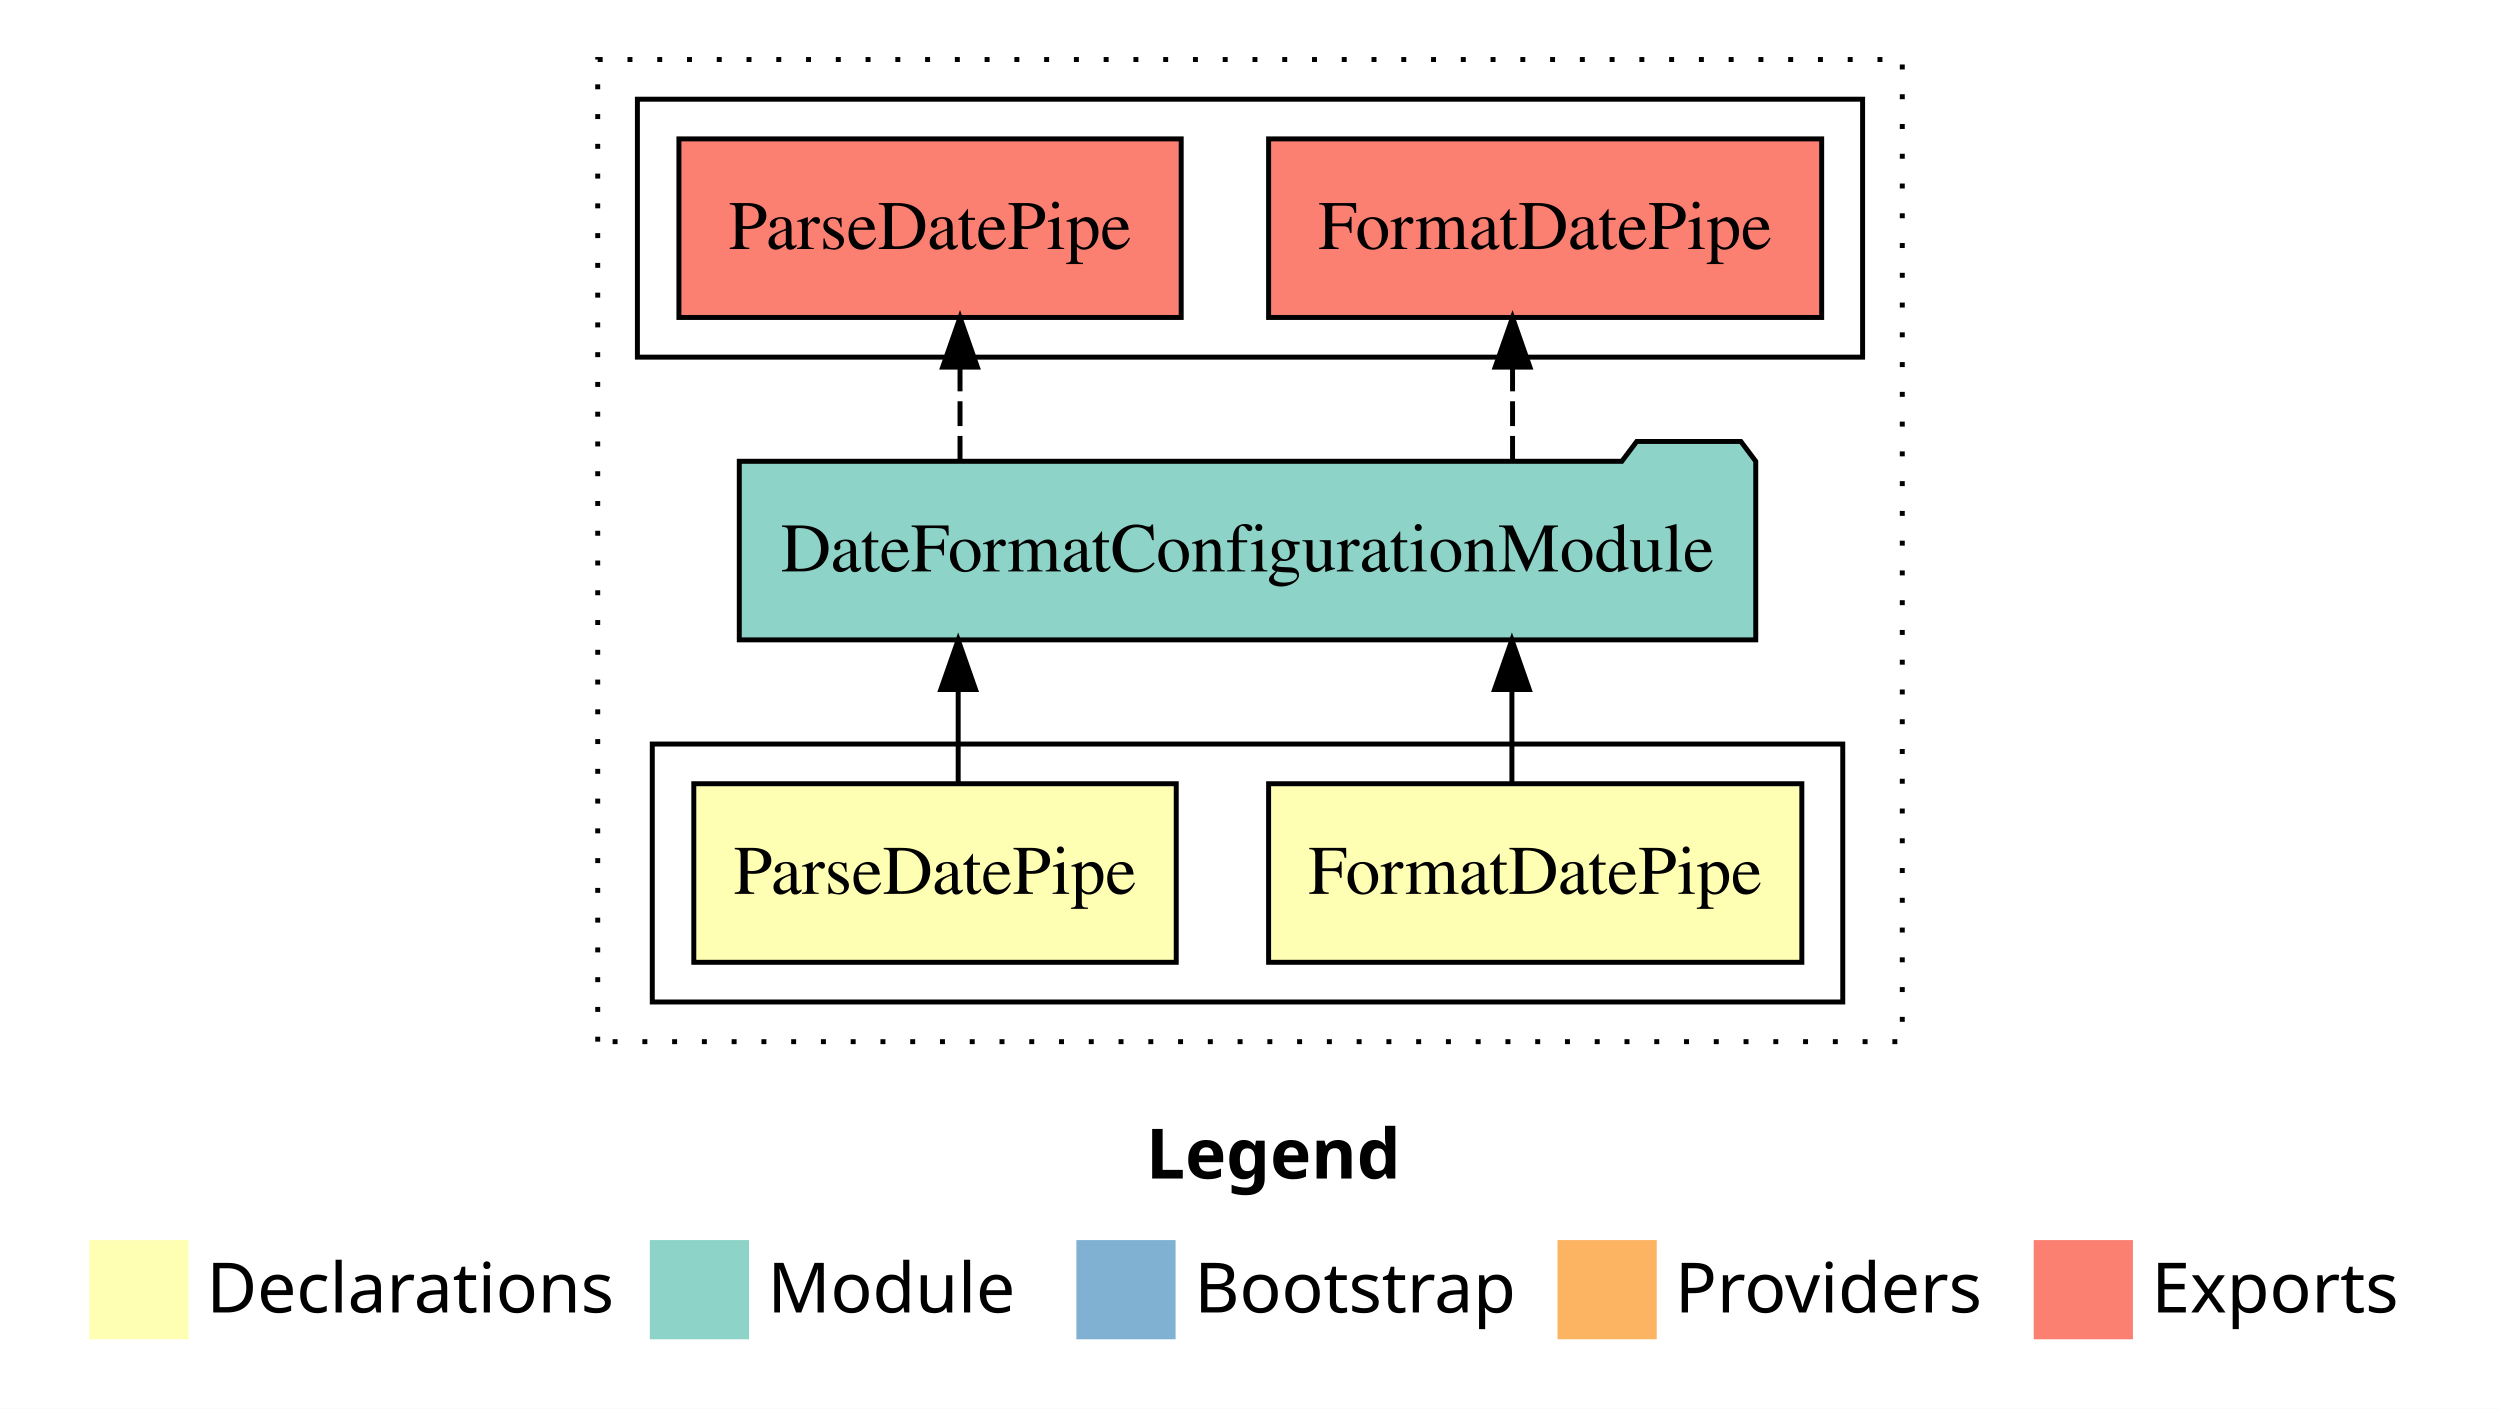
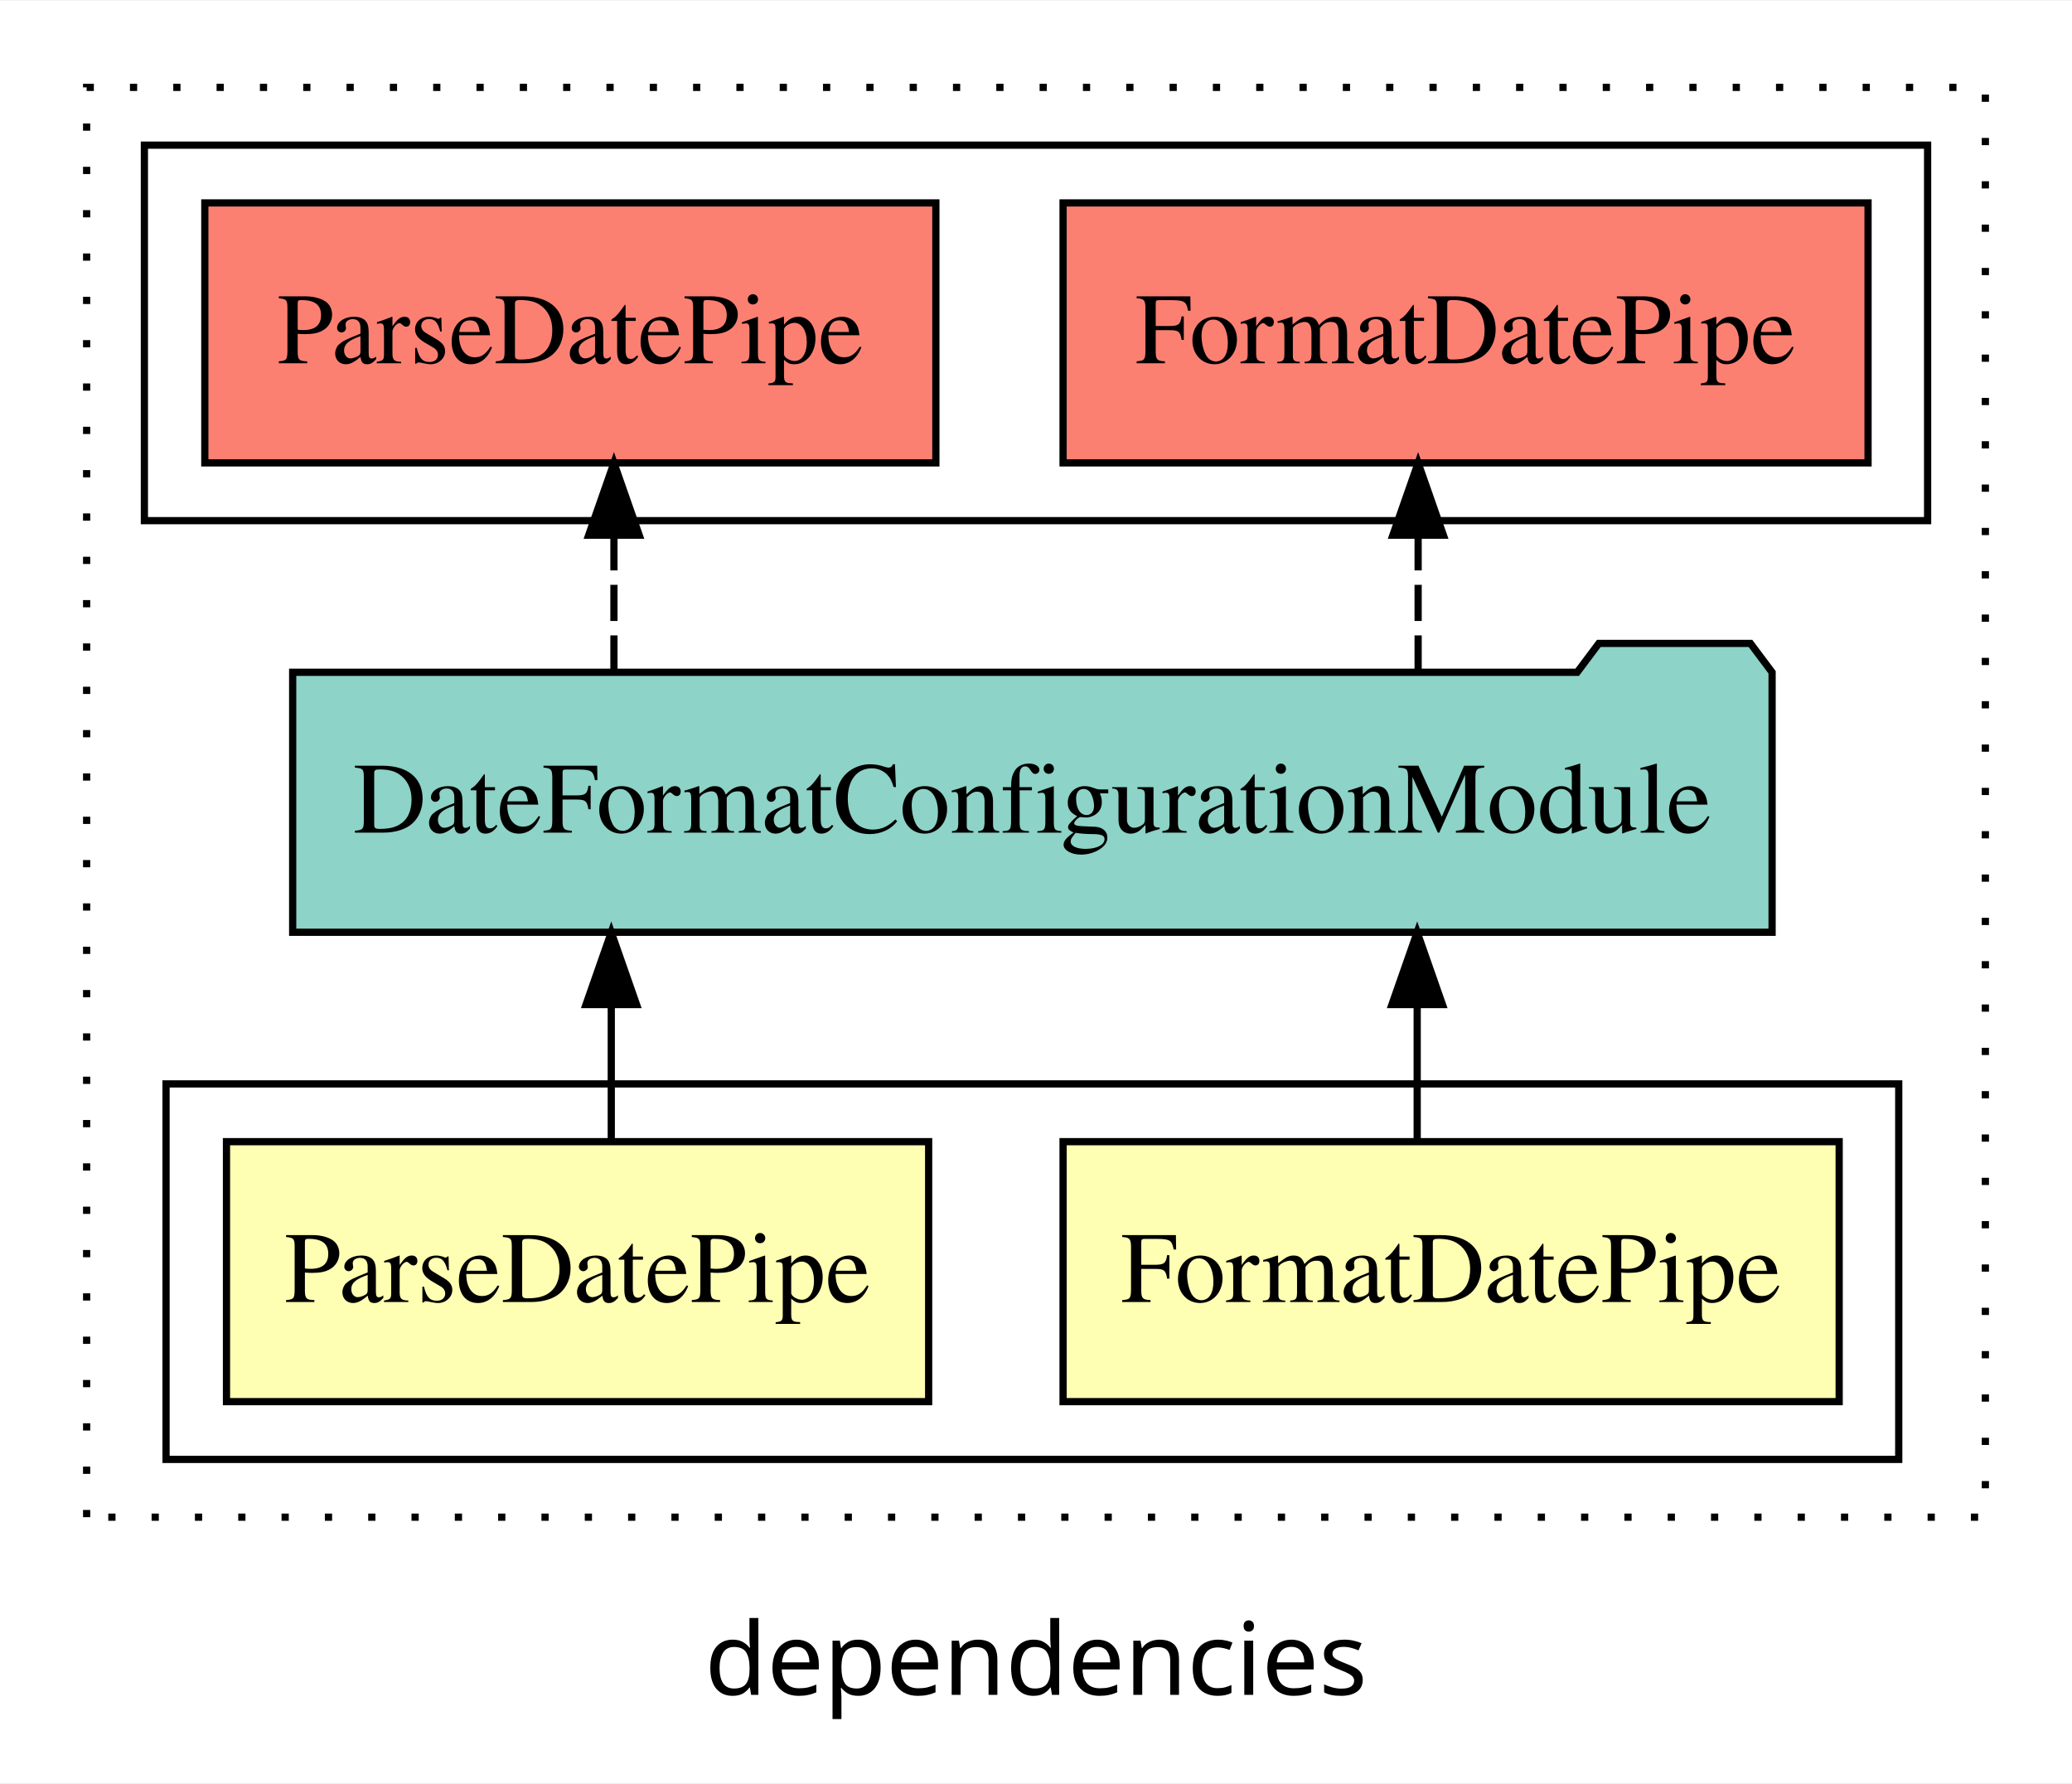
- <svg xmlns="http://www.w3.org/2000/svg" width="504pt" height="284pt" viewBox="0.00 0.00 504.00 284.00">
-   <g id="graph0" class="graph" transform="scale(1 1) rotate(0) translate(4 280)">
-     <polygon fill="white" stroke="transparent" points="-4,4 -4,-280 500,-280 500,4 -4,4" />
-     <text text-anchor="start" x="227.01" y="-42.4" font-family="sans-serif" font-weight="bold" font-size="14.00">Legend</text>
-     <polygon fill="#ffffb3" stroke="transparent" points="14,-10 14,-30 34,-30 34,-10 14,-10" />
-     <text text-anchor="start" x="37.63" y="-15.4" font-family="sans-serif" font-size="14.00">  Declarations</text>
-     <polygon fill="#8dd3c7" stroke="transparent" points="127,-10 127,-30 147,-30 147,-10 127,-10" />
-     <text text-anchor="start" x="150.73" y="-15.4" font-family="sans-serif" font-size="14.00">  Module</text>
-     <polygon fill="#80b1d3" stroke="transparent" points="213,-10 213,-30 233,-30 233,-10 213,-10" />
-     <text text-anchor="start" x="236.78" y="-15.4" font-family="sans-serif" font-size="14.00">  Bootstrap</text>
-     <polygon fill="#fdb462" stroke="transparent" points="310,-10 310,-30 330,-30 330,-10 310,-10" />
-     <text text-anchor="start" x="333.67" y="-15.4" font-family="sans-serif" font-size="14.00">  Providers</text>
-     <polygon fill="#fb8072" stroke="transparent" points="406,-10 406,-30 426,-30 426,-10 406,-10" />
-     <text text-anchor="start" x="429.73" y="-15.4" font-family="sans-serif" font-size="14.00">  Exports</text>
+ <svg xmlns="http://www.w3.org/2000/svg" width="287pt" height="247pt" viewBox="0.00 0.00 287.00 246.80">
+   <g id="graph0" class="graph" transform="scale(1 1) rotate(0) translate(4 242.8)">
+     <polygon fill="white" stroke="transparent" points="-4,4 -4,-242.8 283,-242.8 283,4 -4,4" />
+     <text text-anchor="middle" x="139.5" y="-8.2" font-family="sans-serif" font-size="14.00">dependencies</text>
    <g id="clust1" class="cluster">
-       <polygon fill="none" stroke="black" stroke-dasharray="1,5" points="116.5,-70 116.5,-268 379.5,-268 379.5,-70 116.5,-70" />
+       <polygon fill="none" stroke="black" stroke-dasharray="1,5" points="8,-32.8 8,-230.8 271,-230.8 271,-32.8 8,-32.8" />
+     </g>
+     <g id="clust2" class="cluster">
+       <polygon fill="none" stroke="black" points="19,-40.8 19,-92.8 259,-92.8 259,-40.8 19,-40.8" />
    </g>
    <g id="clust6" class="cluster">
-       <polygon fill="none" stroke="black" points="124.5,-208 124.5,-260 371.5,-260 371.5,-208 124.5,-208" />
-     </g>
-     <g id="clust2" class="cluster">
-       <polygon fill="none" stroke="black" points="127.5,-78 127.5,-130 367.5,-130 367.5,-78 127.5,-78" />
+       <polygon fill="none" stroke="black" points="16,-170.8 16,-222.8 263,-222.8 263,-170.8 16,-170.8" />
    </g>
    <g id="node1" class="node">
-       <polygon fill="#ffffb3" stroke="black" points="359.25,-122 251.75,-122 251.75,-86 359.25,-86 359.25,-122" />
-       <text text-anchor="middle" x="305.5" y="-99.8" font-family="Times,serif" font-size="14.00">FormatDatePipe</text>
+       <polygon fill="#ffffb3" stroke="black" points="250.75,-84.8 143.25,-84.8 143.25,-48.8 250.75,-48.8 250.75,-84.8" />
+       <text text-anchor="middle" x="197" y="-62.6" font-family="Times,serif" font-size="14.00">FormatDatePipe</text>
    </g>
    <g id="node3" class="node">
-       <polygon fill="#8dd3c7" stroke="black" points="349.96,-187 346.96,-191 325.96,-191 322.96,-187 145.04,-187 145.04,-151 349.96,-151 349.96,-187" />
-       <text text-anchor="middle" x="247.5" y="-164.8" font-family="Times,serif" font-size="14.00">DateFormatConfigurationModule</text>
+       <polygon fill="#8dd3c7" stroke="black" points="241.46,-149.8 238.46,-153.8 217.46,-153.8 214.46,-149.8 36.54,-149.8 36.54,-113.8 241.46,-113.8 241.46,-149.8" />
+       <text text-anchor="middle" x="139" y="-127.6" font-family="Times,serif" font-size="14.00">DateFormatConfigurationModule</text>
    </g>
    <g id="edge1" class="edge">
-       <path fill="none" stroke="black" d="M300.8,-122.11C300.8,-122.11 300.8,-140.99 300.8,-140.99" />
-       <polygon fill="black" stroke="black" points="297.3,-140.99 300.8,-150.99 304.3,-140.99 297.3,-140.99" />
+       <path fill="none" stroke="black" d="M192.3,-84.91C192.3,-84.91 192.3,-103.79 192.3,-103.79" />
+       <polygon fill="black" stroke="black" points="188.8,-103.79 192.3,-113.79 195.8,-103.79 188.8,-103.79" />
    </g>
    <g id="node2" class="node">
-       <polygon fill="#ffffb3" stroke="black" points="233.13,-122 135.87,-122 135.87,-86 233.13,-86 233.13,-122" />
-       <text text-anchor="middle" x="184.5" y="-99.8" font-family="Times,serif" font-size="14.00">ParseDatePipe</text>
+       <polygon fill="#ffffb3" stroke="black" points="124.63,-84.8 27.37,-84.8 27.37,-48.8 124.63,-48.8 124.63,-84.8" />
+       <text text-anchor="middle" x="76" y="-62.6" font-family="Times,serif" font-size="14.00">ParseDatePipe</text>
    </g>
    <g id="edge2" class="edge">
-       <path fill="none" stroke="black" d="M189.17,-122.11C189.17,-122.11 189.17,-140.99 189.17,-140.99" />
-       <polygon fill="black" stroke="black" points="185.67,-140.99 189.17,-150.99 192.67,-140.99 185.67,-140.99" />
+       <path fill="none" stroke="black" d="M80.67,-84.91C80.67,-84.91 80.67,-103.79 80.67,-103.79" />
+       <polygon fill="black" stroke="black" points="77.17,-103.79 80.67,-113.79 84.17,-103.79 77.17,-103.79" />
    </g>
    <g id="node4" class="node">
-       <polygon fill="#fb8072" stroke="black" points="363.25,-252 251.75,-252 251.75,-216 363.25,-216 363.25,-252" />
-       <text text-anchor="middle" x="307.5" y="-229.8" font-family="Times,serif" font-size="14.00">FormatDatePipe </text>
+       <polygon fill="#fb8072" stroke="black" points="254.75,-214.8 143.25,-214.8 143.25,-178.8 254.75,-178.8 254.75,-214.8" />
+       <text text-anchor="middle" x="199" y="-192.6" font-family="Times,serif" font-size="14.00">FormatDatePipe </text>
    </g>
    <g id="edge3" class="edge">
-       <path fill="none" stroke="black" stroke-dasharray="5,2" d="M300.93,-187.11C300.93,-187.11 300.93,-205.99 300.93,-205.99" />
-       <polygon fill="black" stroke="black" points="297.43,-205.99 300.93,-215.99 304.43,-205.99 297.43,-205.99" />
+       <path fill="none" stroke="black" stroke-dasharray="5,2" d="M192.43,-149.91C192.43,-149.91 192.43,-168.79 192.43,-168.79" />
+       <polygon fill="black" stroke="black" points="188.93,-168.79 192.43,-178.79 195.93,-168.79 188.93,-168.79" />
    </g>
    <g id="node5" class="node">
-       <polygon fill="#fb8072" stroke="black" points="234.13,-252 132.87,-252 132.87,-216 234.13,-216 234.13,-252" />
-       <text text-anchor="middle" x="183.5" y="-229.8" font-family="Times,serif" font-size="14.00">ParseDatePipe </text>
+       <polygon fill="#fb8072" stroke="black" points="125.63,-214.8 24.37,-214.8 24.37,-178.8 125.63,-178.8 125.63,-214.8" />
+       <text text-anchor="middle" x="75" y="-192.6" font-family="Times,serif" font-size="14.00">ParseDatePipe </text>
    </g>
    <g id="edge4" class="edge">
-       <path fill="none" stroke="black" stroke-dasharray="5,2" d="M189.54,-187.11C189.54,-187.11 189.54,-205.99 189.54,-205.99" />
-       <polygon fill="black" stroke="black" points="186.04,-205.99 189.54,-215.99 193.04,-205.99 186.04,-205.99" />
+       <path fill="none" stroke="black" stroke-dasharray="5,2" d="M81.04,-149.91C81.04,-149.91 81.04,-168.79 81.04,-168.79" />
+       <polygon fill="black" stroke="black" points="77.54,-168.79 81.04,-178.79 84.54,-168.79 77.54,-168.79" />
    </g>
  </g>
</svg>
